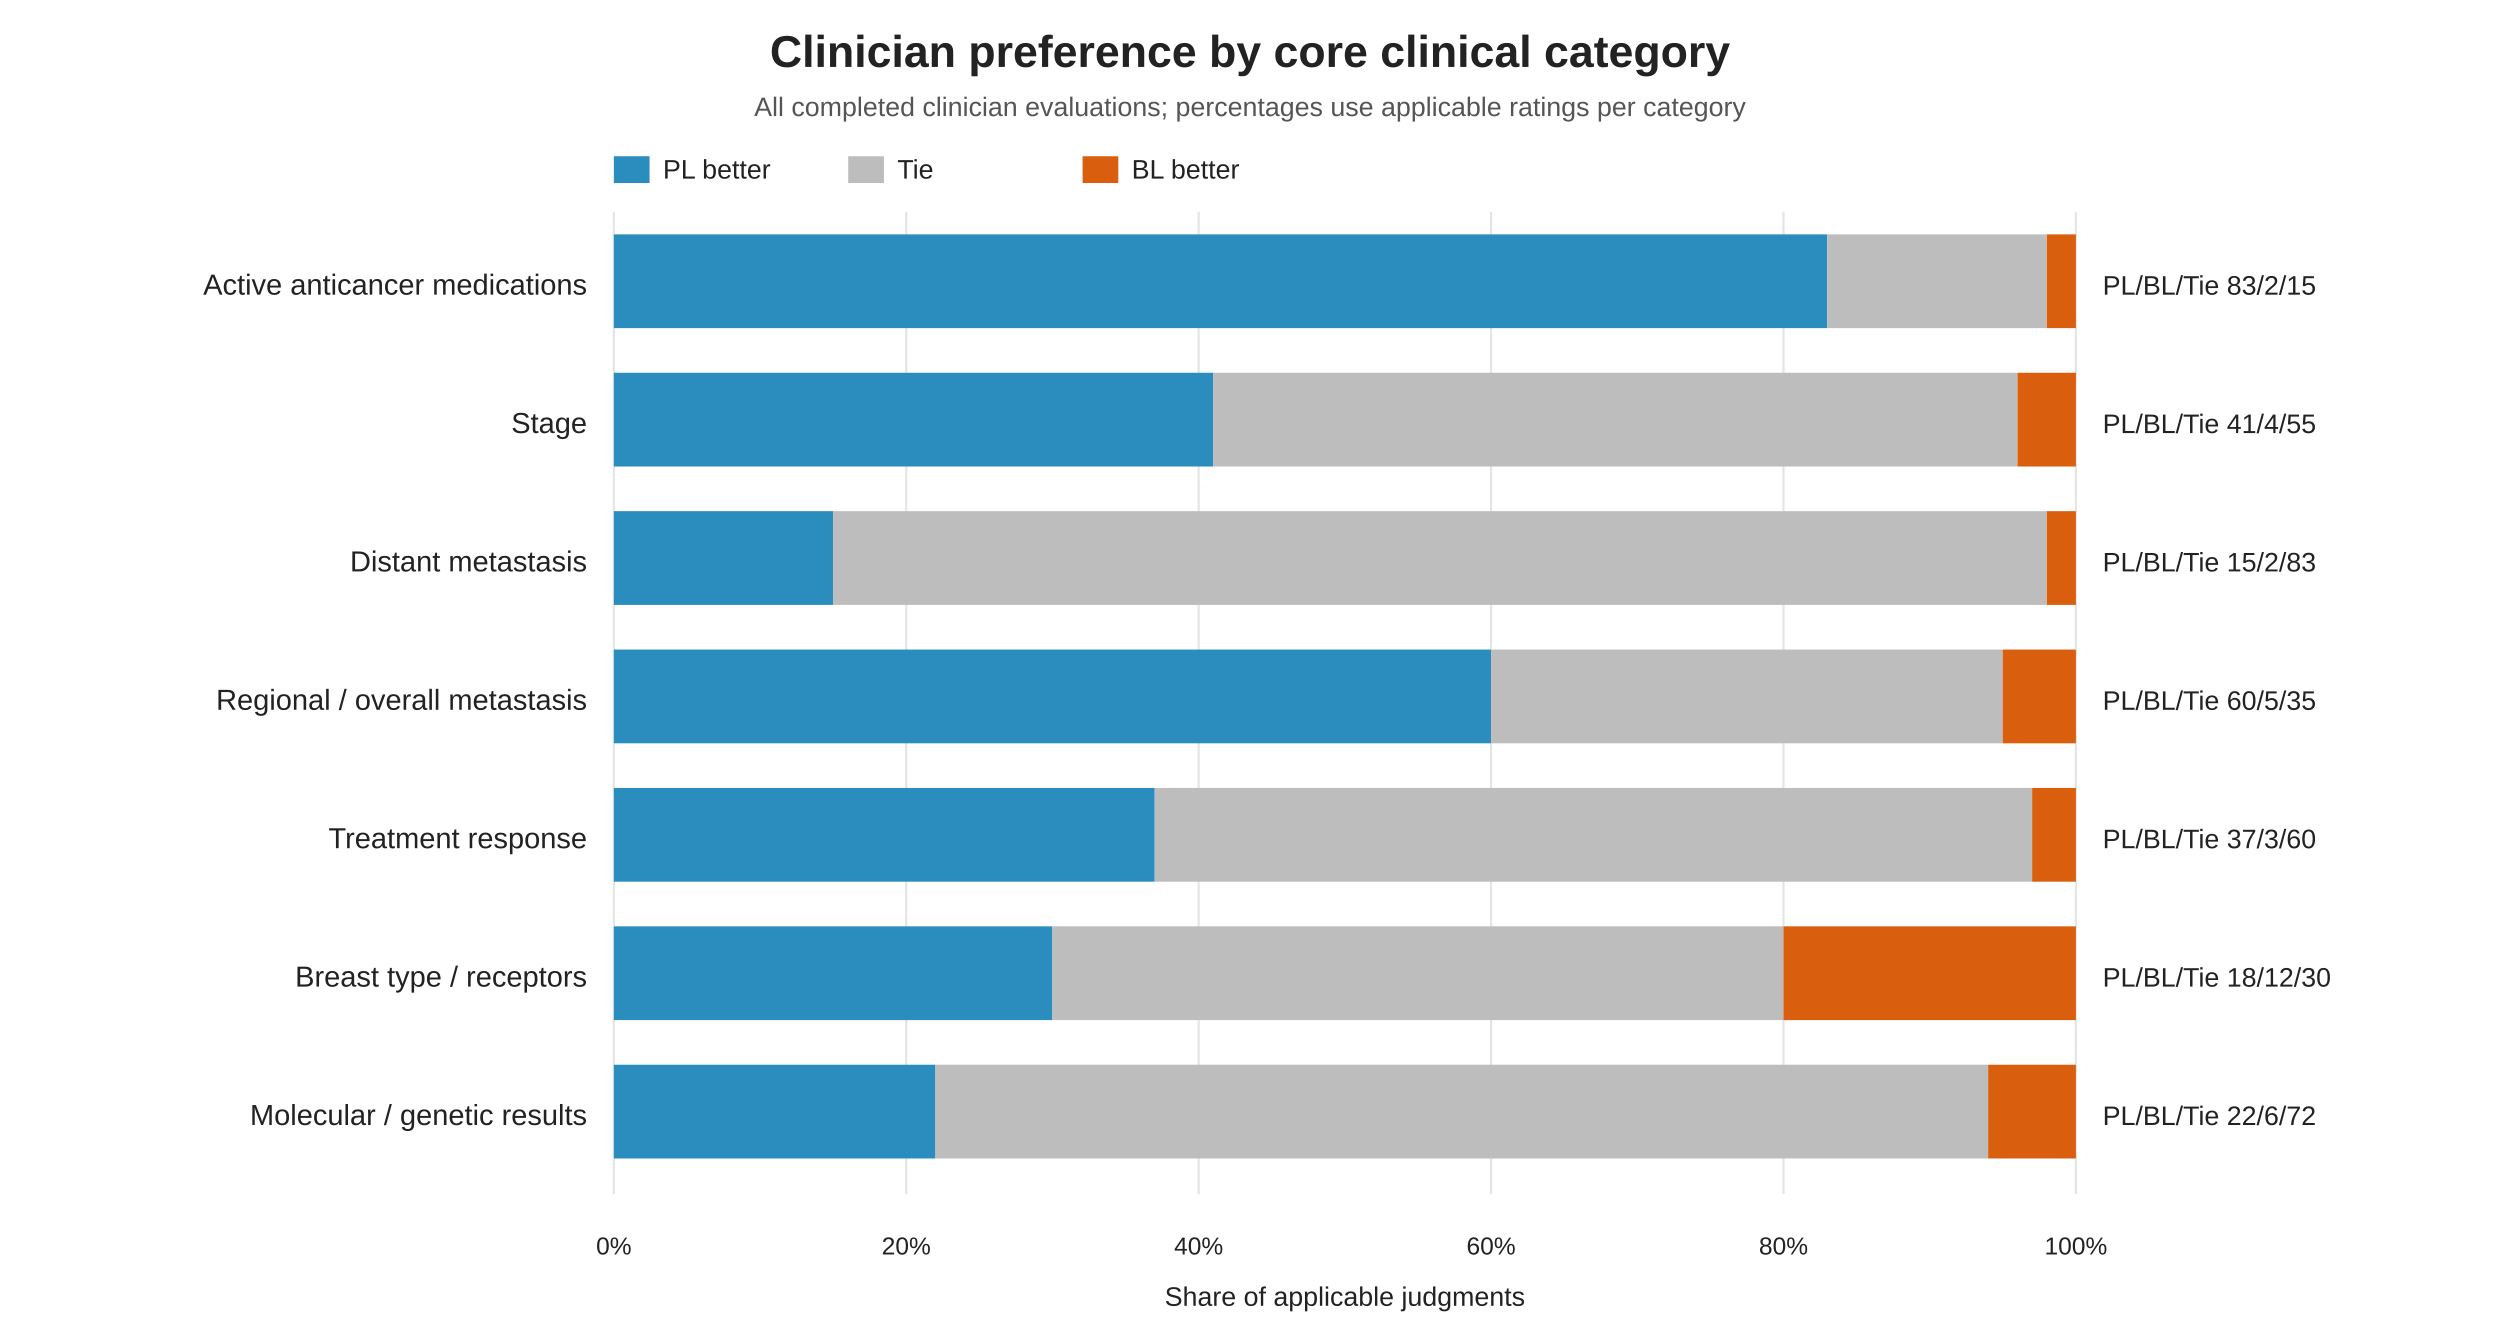
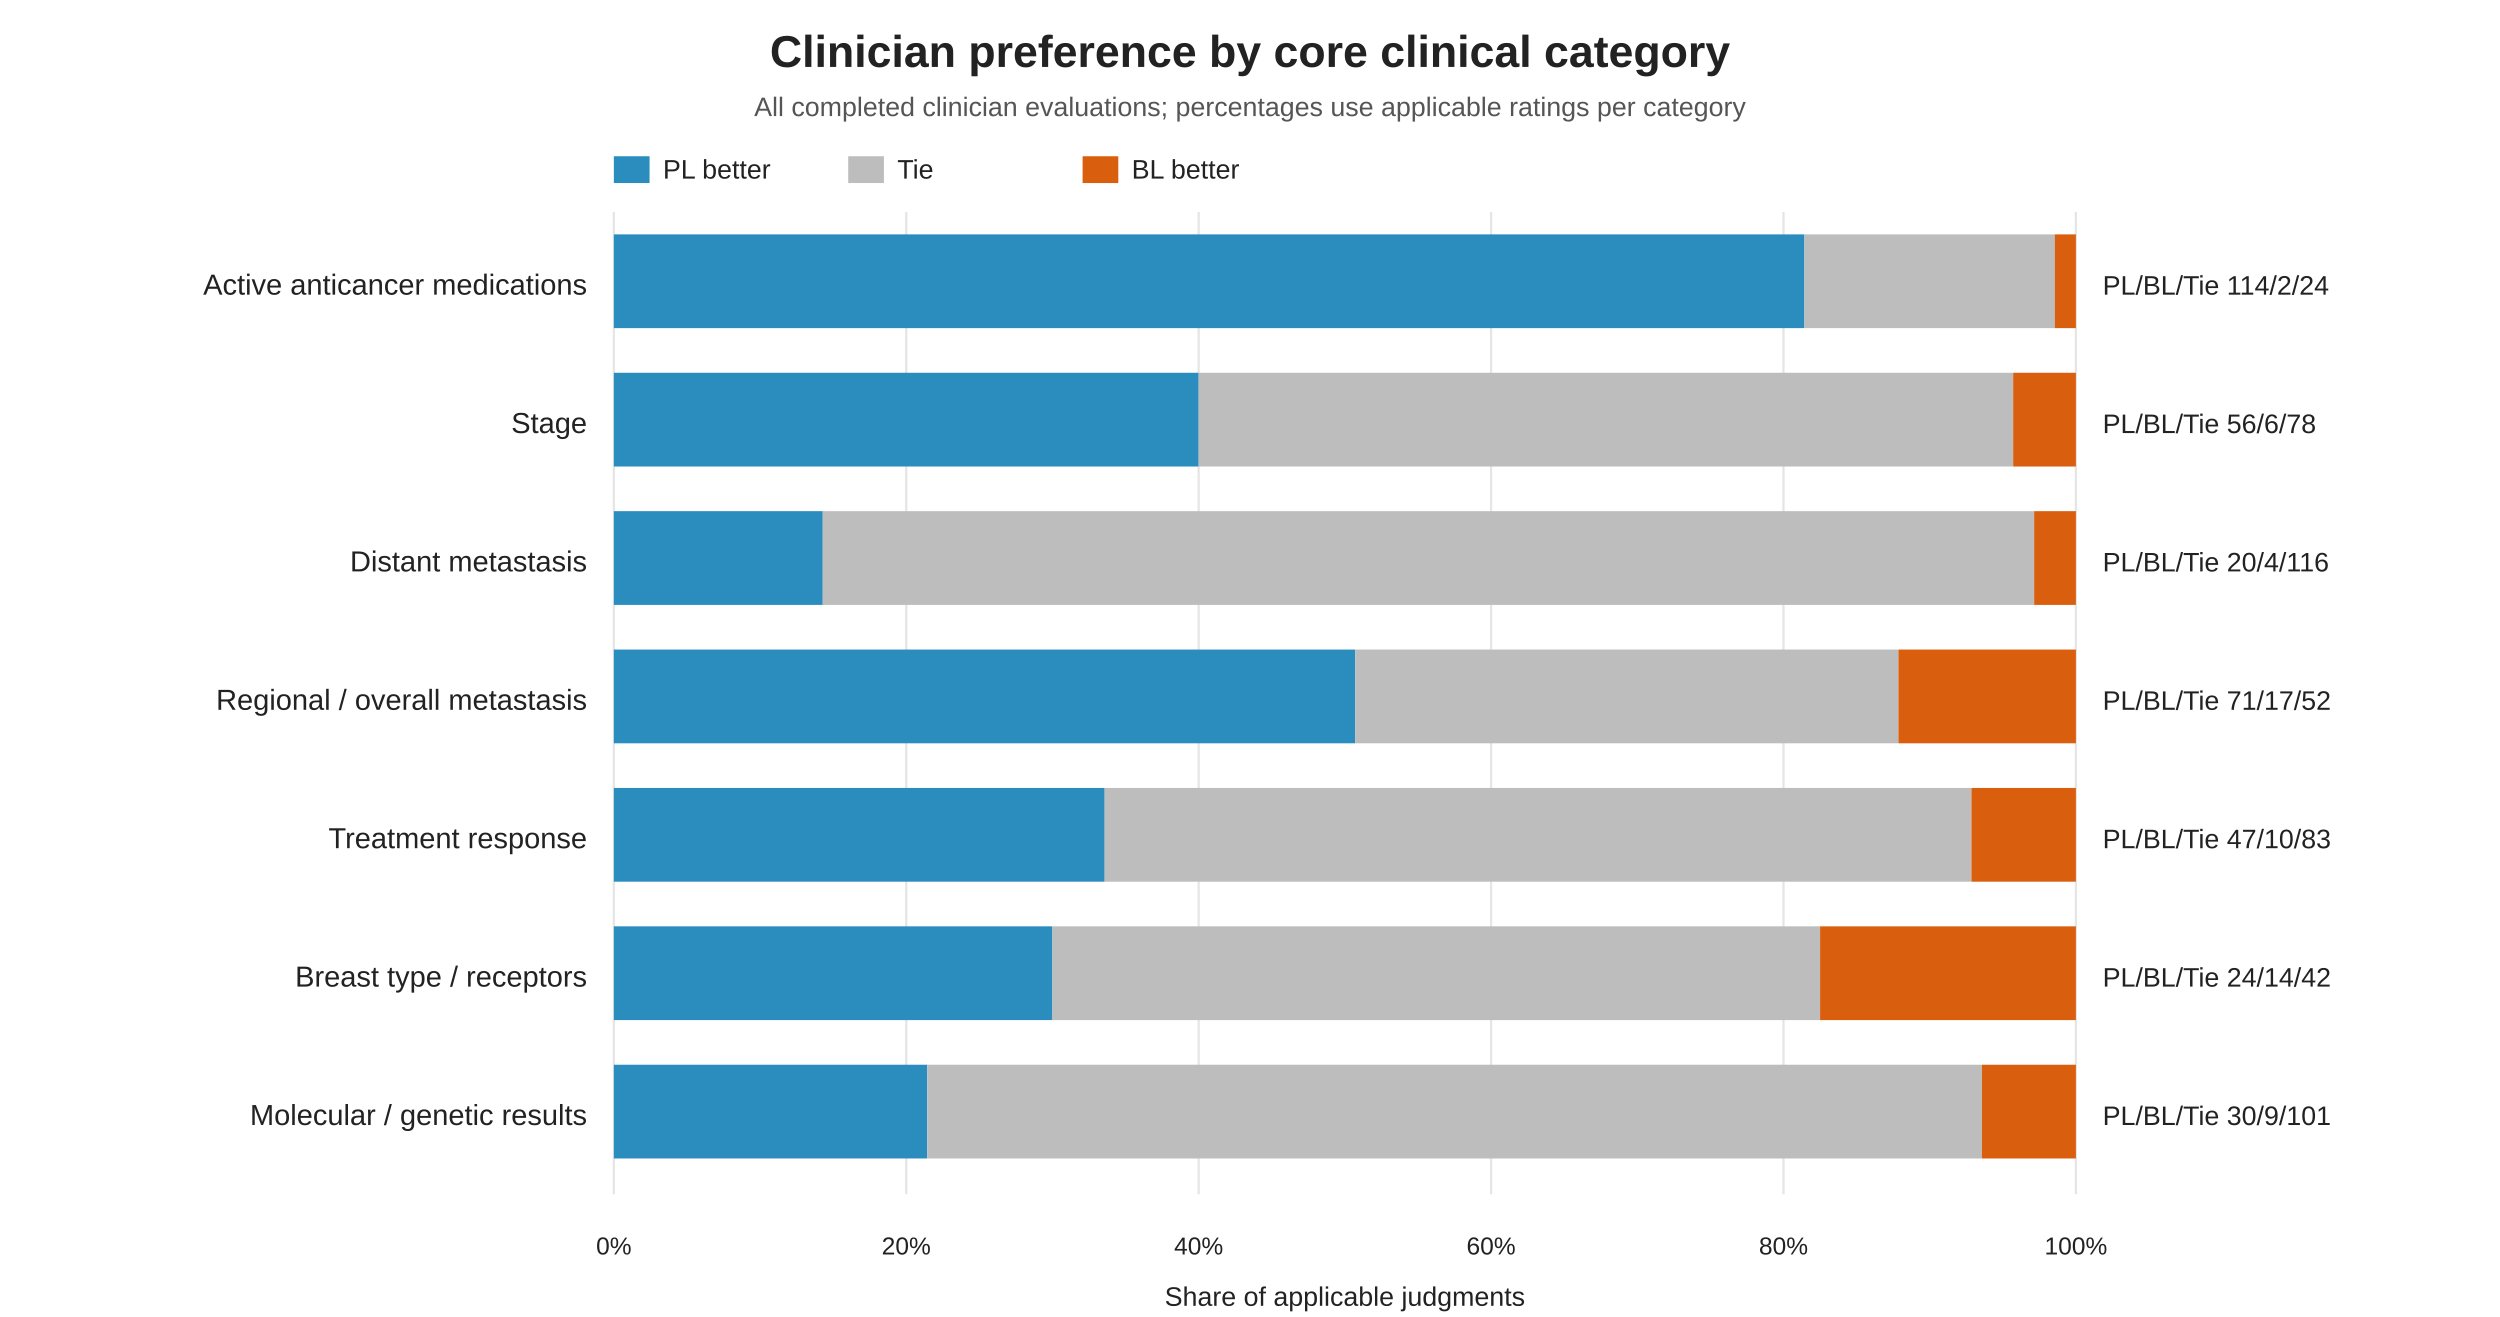
<svg xmlns="http://www.w3.org/2000/svg" width="1120" height="590" viewBox="0 0 1120 590">
  <rect width="100%" height="100%" fill="white" />
  <g font-family="Arial, Helvetica, sans-serif" fill="#222222">
    <text x="560.0" y="30" text-anchor="middle" font-size="20" font-weight="700">Clinician preference by core clinical category</text>
    <text x="560.0" y="52" text-anchor="middle" font-size="12" fill="#555555">All completed clinician evaluations; percentages use applicable ratings per category</text>
    <rect x="275" y="70" width="16" height="12" fill="#2B8CBE" />
    <text x="297" y="80" font-size="12">PL better</text>
    <rect x="380" y="70" width="16" height="12" fill="#BDBDBD" />
    <text x="402" y="80" font-size="12">Tie</text>
    <rect x="485" y="70" width="16" height="12" fill="#D95F0E" />
    <text x="507" y="80" font-size="12">BL better</text>
    <line x1="275.0" y1="95" x2="275.0" y2="535" stroke="#E5E5E5" />
    <text x="275.0" y="562" text-anchor="middle" font-size="11">0%</text>
    <line x1="406.0" y1="95" x2="406.0" y2="535" stroke="#E5E5E5" />
    <text x="406.0" y="562" text-anchor="middle" font-size="11">20%</text>
    <line x1="537.0" y1="95" x2="537.0" y2="535" stroke="#E5E5E5" />
    <text x="537.0" y="562" text-anchor="middle" font-size="11">40%</text>
    <line x1="668.0" y1="95" x2="668.0" y2="535" stroke="#E5E5E5" />
    <text x="668.0" y="562" text-anchor="middle" font-size="11">60%</text>
    <line x1="799.0" y1="95" x2="799.0" y2="535" stroke="#E5E5E5" />
    <text x="799.0" y="562" text-anchor="middle" font-size="11">80%</text>
    <line x1="930.0" y1="95" x2="930.0" y2="535" stroke="#E5E5E5" />
    <text x="930.0" y="562" text-anchor="middle" font-size="11">100%</text>
    <text x="263" y="132" text-anchor="end" font-size="13">Active anticancer medications</text>
-     <rect x="275.0" y="105" width="543.6" height="42" fill="#2B8CBE" />
-     <rect x="818.6" y="105" width="98.2" height="42" fill="#BDBDBD" />
-     <rect x="916.9" y="105" width="13.1" height="42" fill="#D95F0E" />
-     <text x="942" y="132" font-size="12">PL/BL/Tie 83/2/15</text>
+     <rect x="275.0" y="105" width="533.4" height="42" fill="#2B8CBE" />
+     <rect x="808.4" y="105" width="112.3" height="42" fill="#BDBDBD" />
+     <rect x="920.6" y="105" width="9.4" height="42" fill="#D95F0E" />
+     <text x="942" y="132" font-size="12">PL/BL/Tie 114/2/24</text>
    <text x="263" y="194" text-anchor="end" font-size="13">Stage</text>
-     <rect x="275.0" y="167" width="268.6" height="42" fill="#2B8CBE" />
-     <rect x="543.5" y="167" width="360.2" height="42" fill="#BDBDBD" />
-     <rect x="903.8" y="167" width="26.2" height="42" fill="#D95F0E" />
-     <text x="942" y="194" font-size="12">PL/BL/Tie 41/4/55</text>
+     <rect x="275.0" y="167" width="262.0" height="42" fill="#2B8CBE" />
+     <rect x="537.0" y="167" width="364.9" height="42" fill="#BDBDBD" />
+     <rect x="901.9" y="167" width="28.1" height="42" fill="#D95F0E" />
+     <text x="942" y="194" font-size="12">PL/BL/Tie 56/6/78</text>
    <text x="263" y="256" text-anchor="end" font-size="13">Distant metastasis</text>
-     <rect x="275.0" y="229" width="98.2" height="42" fill="#2B8CBE" />
-     <rect x="373.2" y="229" width="543.6" height="42" fill="#BDBDBD" />
-     <rect x="916.9" y="229" width="13.1" height="42" fill="#D95F0E" />
-     <text x="942" y="256" font-size="12">PL/BL/Tie 15/2/83</text>
+     <rect x="275.0" y="229" width="93.6" height="42" fill="#2B8CBE" />
+     <rect x="368.6" y="229" width="542.7" height="42" fill="#BDBDBD" />
+     <rect x="911.3" y="229" width="18.7" height="42" fill="#D95F0E" />
+     <text x="942" y="256" font-size="12">PL/BL/Tie 20/4/116</text>
    <text x="263" y="318" text-anchor="end" font-size="13">Regional / overall metastasis</text>
-     <rect x="275.0" y="291" width="393.0" height="42" fill="#2B8CBE" />
-     <rect x="668.0" y="291" width="229.2" height="42" fill="#BDBDBD" />
-     <rect x="897.2" y="291" width="32.8" height="42" fill="#D95F0E" />
-     <text x="942" y="318" font-size="12">PL/BL/Tie 60/5/35</text>
+     <rect x="275.0" y="291" width="332.2" height="42" fill="#2B8CBE" />
+     <rect x="607.2" y="291" width="243.3" height="42" fill="#BDBDBD" />
+     <rect x="850.5" y="291" width="79.5" height="42" fill="#D95F0E" />
+     <text x="942" y="318" font-size="12">PL/BL/Tie 71/17/52</text>
    <text x="263" y="380" text-anchor="end" font-size="13">Treatment response</text>
-     <rect x="275.0" y="353" width="242.3" height="42" fill="#2B8CBE" />
-     <rect x="517.4" y="353" width="393.0" height="42" fill="#BDBDBD" />
-     <rect x="910.4" y="353" width="19.6" height="42" fill="#D95F0E" />
-     <text x="942" y="380" font-size="12">PL/BL/Tie 37/3/60</text>
+     <rect x="275.0" y="353" width="219.9" height="42" fill="#2B8CBE" />
+     <rect x="494.9" y="353" width="388.3" height="42" fill="#BDBDBD" />
+     <rect x="883.2" y="353" width="46.8" height="42" fill="#D95F0E" />
+     <text x="942" y="380" font-size="12">PL/BL/Tie 47/10/83</text>
    <text x="263" y="442" text-anchor="end" font-size="13">Breast type / receptors</text>
    <rect x="275.0" y="415" width="196.5" height="42" fill="#2B8CBE" />
-     <rect x="471.5" y="415" width="327.5" height="42" fill="#BDBDBD" />
-     <rect x="799.0" y="415" width="131.0" height="42" fill="#D95F0E" />
-     <text x="942" y="442" font-size="12">PL/BL/Tie 18/12/30</text>
+     <rect x="471.5" y="415" width="343.9" height="42" fill="#BDBDBD" />
+     <rect x="815.4" y="415" width="114.6" height="42" fill="#D95F0E" />
+     <text x="942" y="442" font-size="12">PL/BL/Tie 24/14/42</text>
    <text x="263" y="504" text-anchor="end" font-size="13">Molecular / genetic results</text>
-     <rect x="275.0" y="477" width="144.1" height="42" fill="#2B8CBE" />
-     <rect x="419.1" y="477" width="471.6" height="42" fill="#BDBDBD" />
-     <rect x="890.7" y="477" width="39.3" height="42" fill="#D95F0E" />
-     <text x="942" y="504" font-size="12">PL/BL/Tie 22/6/72</text>
+     <rect x="275.0" y="477" width="140.4" height="42" fill="#2B8CBE" />
+     <rect x="415.4" y="477" width="472.5" height="42" fill="#BDBDBD" />
+     <rect x="887.9" y="477" width="42.1" height="42" fill="#D95F0E" />
+     <text x="942" y="504" font-size="12">PL/BL/Tie 30/9/101</text>
    <text x="602.5" y="585" text-anchor="middle" font-size="12">Share of applicable judgments</text>
  </g>
</svg>
